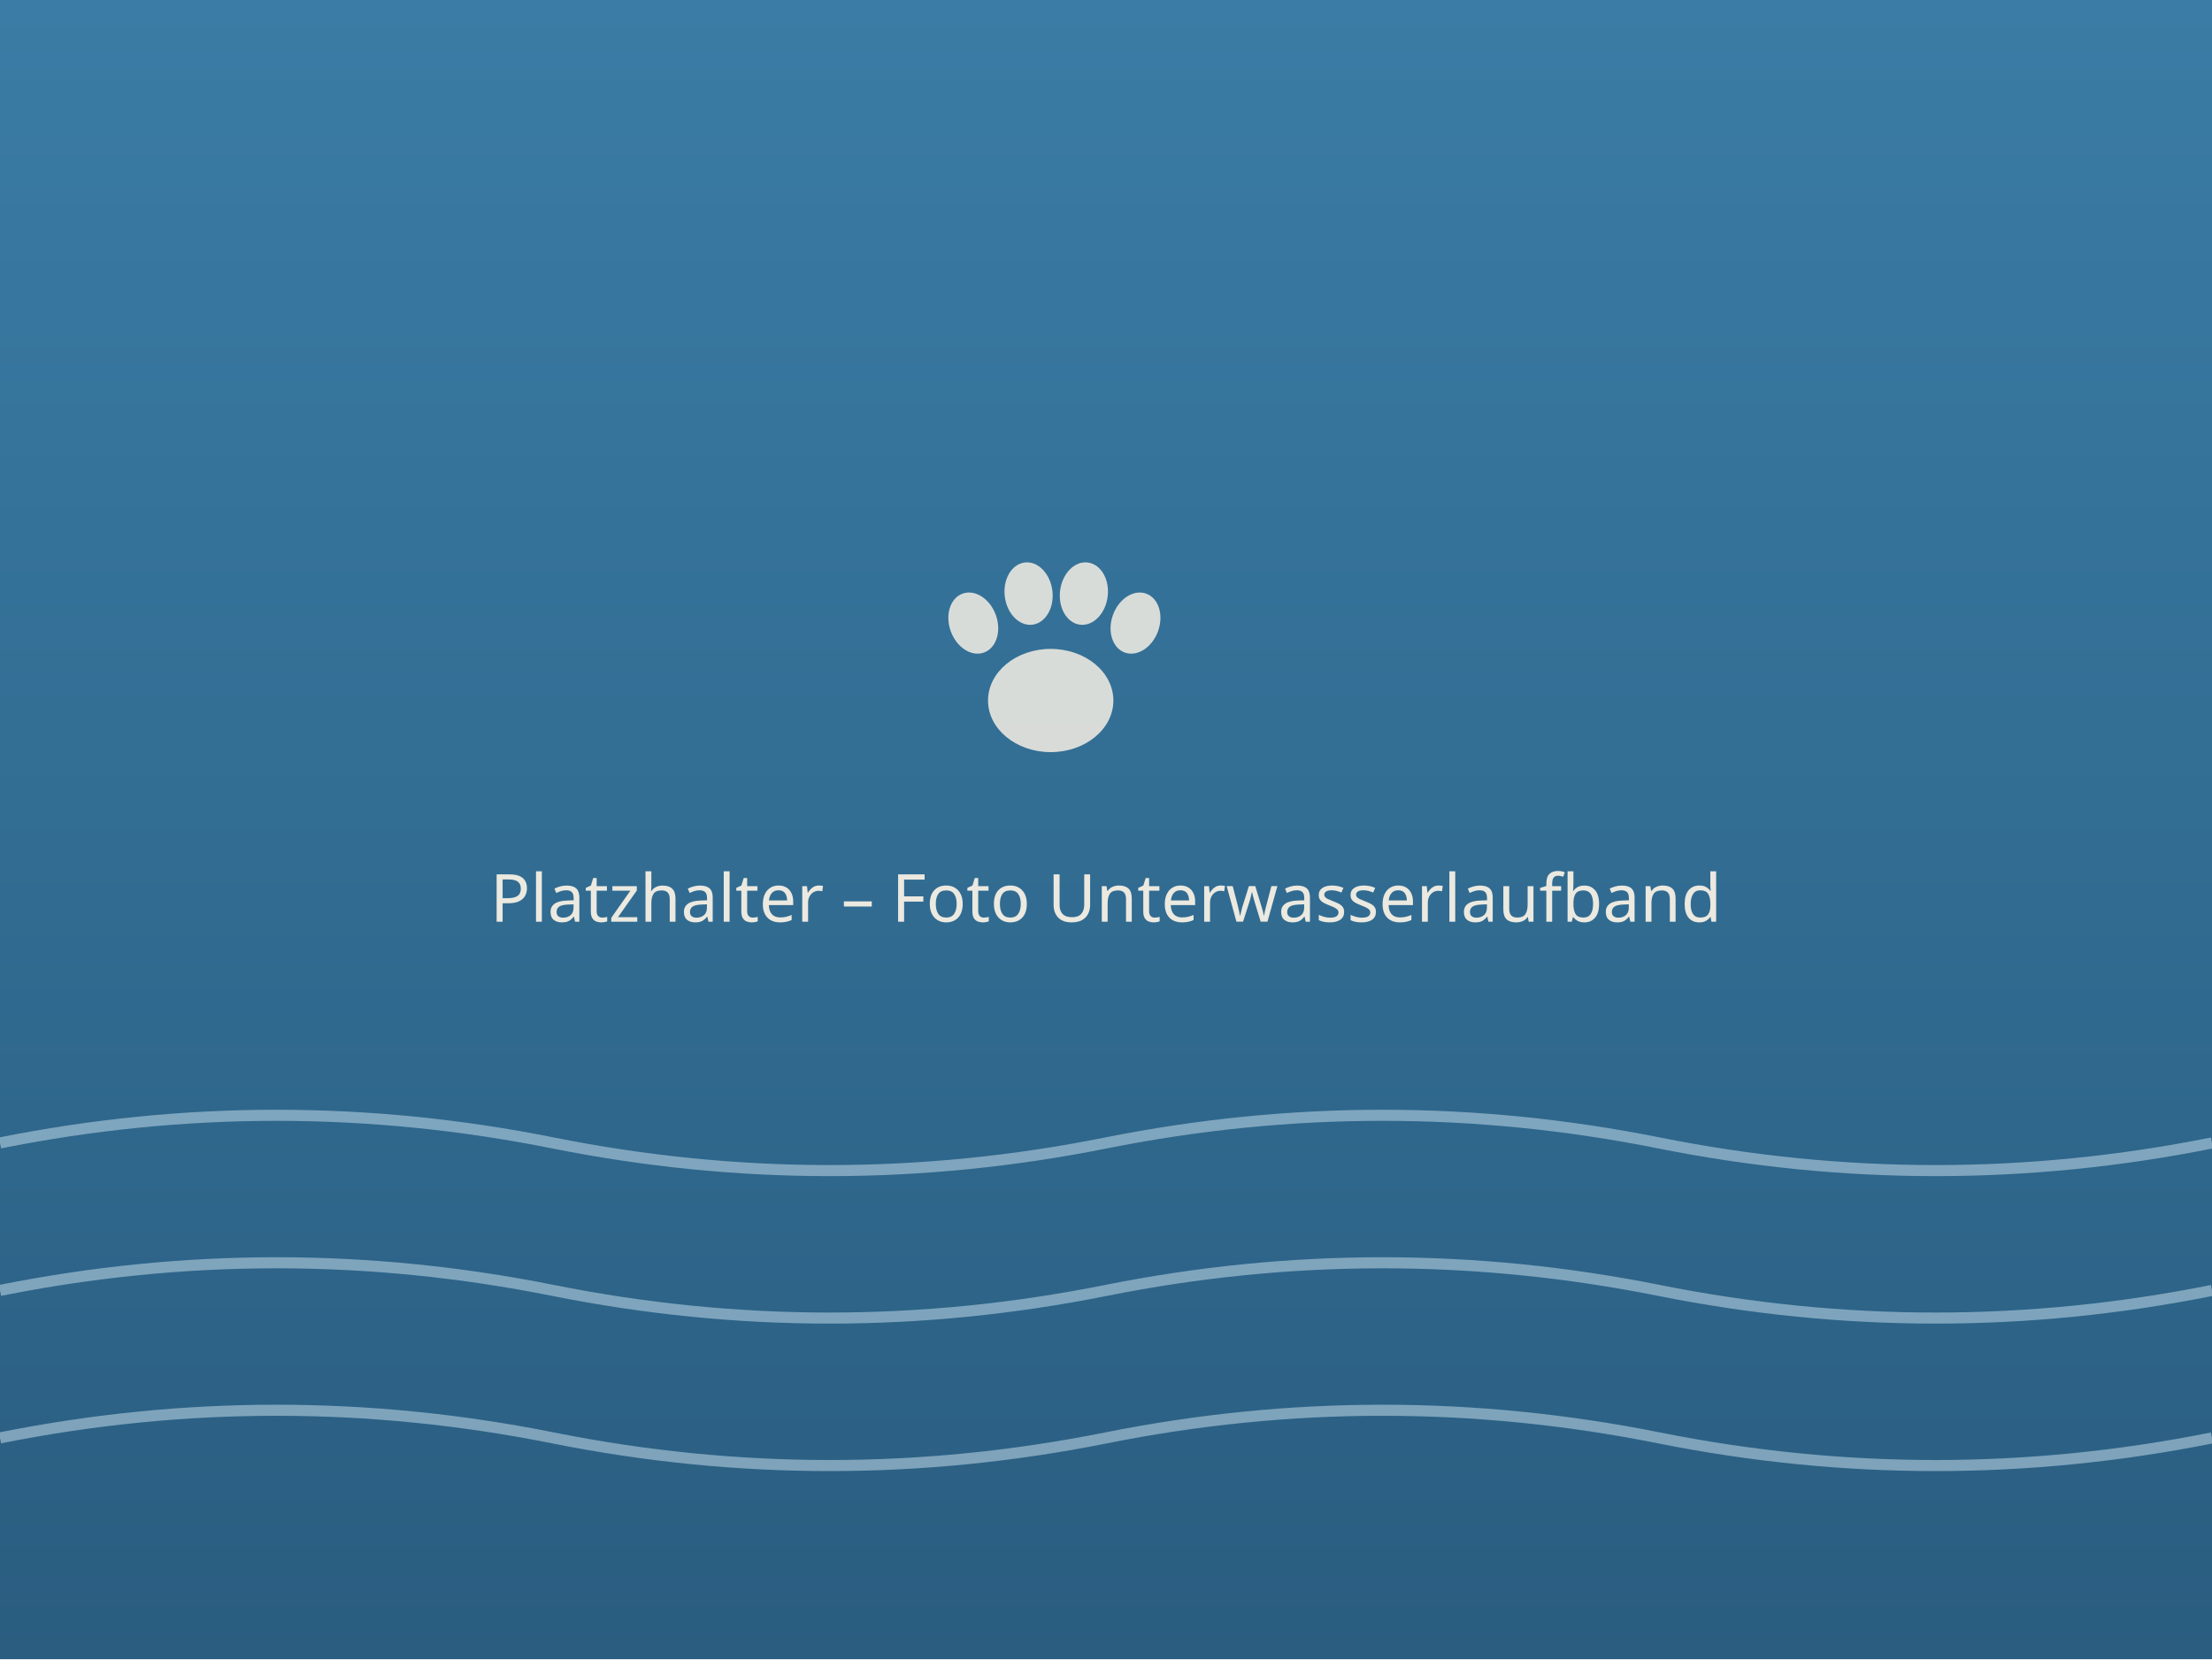
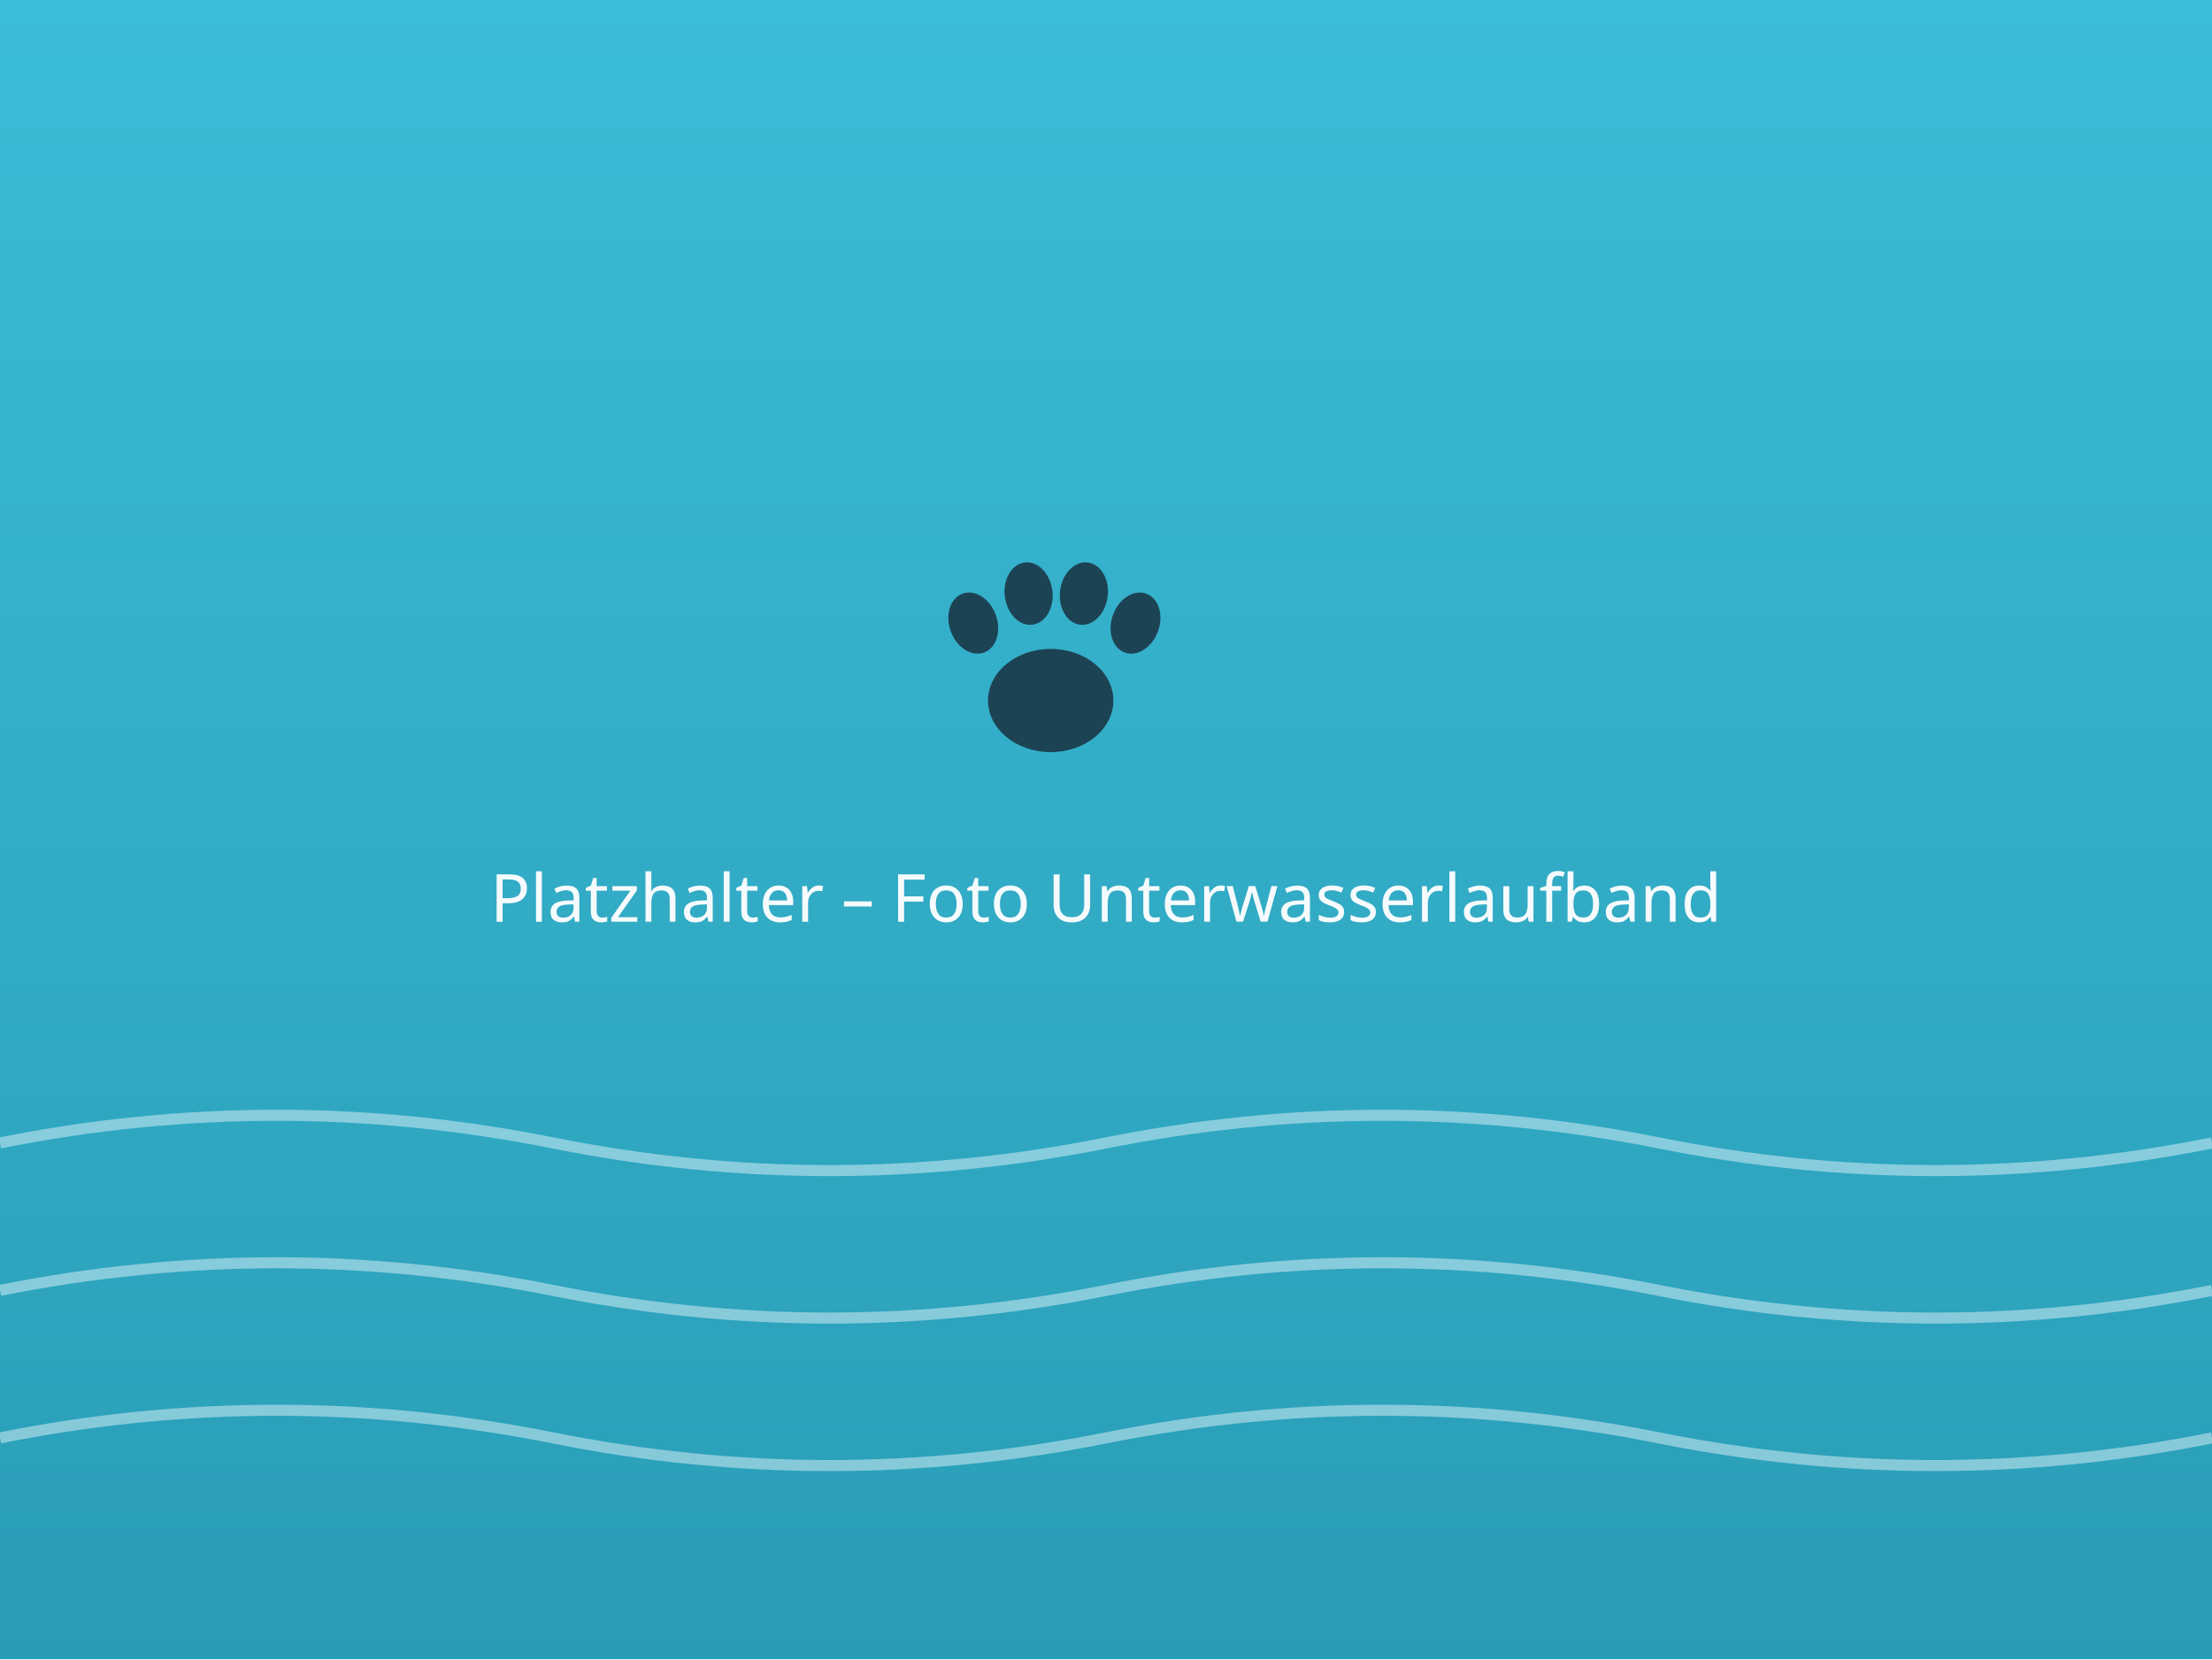
<svg xmlns="http://www.w3.org/2000/svg" viewBox="0 0 1200 900" role="img" aria-label="Platzhalter: Foto Unterwasserlaufband">
  <defs>
    <linearGradient id="w" x1="0" y1="0" x2="0" y2="1">
-       <stop offset="0" stop-color="#3a7ca5" />
-       <stop offset="1" stop-color="#2a5d80" />
+       <stop offset="0" stop-color="#3bbcd8" />
+       <stop offset="1" stop-color="#2a9db6" />
    </linearGradient>
  </defs>
  <rect width="1200" height="900" fill="url(#w)" />
-   <g stroke="#cfe6f2" stroke-width="6" fill="none" opacity="0.5">
+   <g stroke="#dff4fa" stroke-width="6" fill="none" opacity="0.5">
    <path d="M0 620 Q150 590 300 620 T600 620 T900 620 T1200 620" />
    <path d="M0 700 Q150 670 300 700 T600 700 T900 700 T1200 700" />
    <path d="M0 780 Q150 750 300 780 T600 780 T900 780 T1200 780" />
  </g>
-   <g fill="#f5efe4" opacity="0.85" transform="translate(510,300)">
+   <g fill="#183040" opacity="0.85" transform="translate(510,300)">
    <ellipse cx="60" cy="80" rx="34" ry="28" />
    <ellipse cx="18" cy="38" rx="13" ry="17" transform="rotate(-20 18 38)" />
    <ellipse cx="48" cy="22" rx="13" ry="17" transform="rotate(-7 48 22)" />
    <ellipse cx="78" cy="22" rx="13" ry="17" transform="rotate(7 78 22)" />
    <ellipse cx="106" cy="38" rx="13" ry="17" transform="rotate(20 106 38)" />
  </g>
-   <text x="600" y="500" text-anchor="middle" font-family="system-ui, sans-serif" font-size="36" fill="#f5efe4" opacity="0.95">Platzhalter – Foto Unterwasserlaufband</text>
+   <text x="600" y="500" text-anchor="middle" font-family="system-ui, sans-serif" font-size="36" fill="#ffffff" opacity="0.95">Platzhalter – Foto Unterwasserlaufband</text>
</svg>
